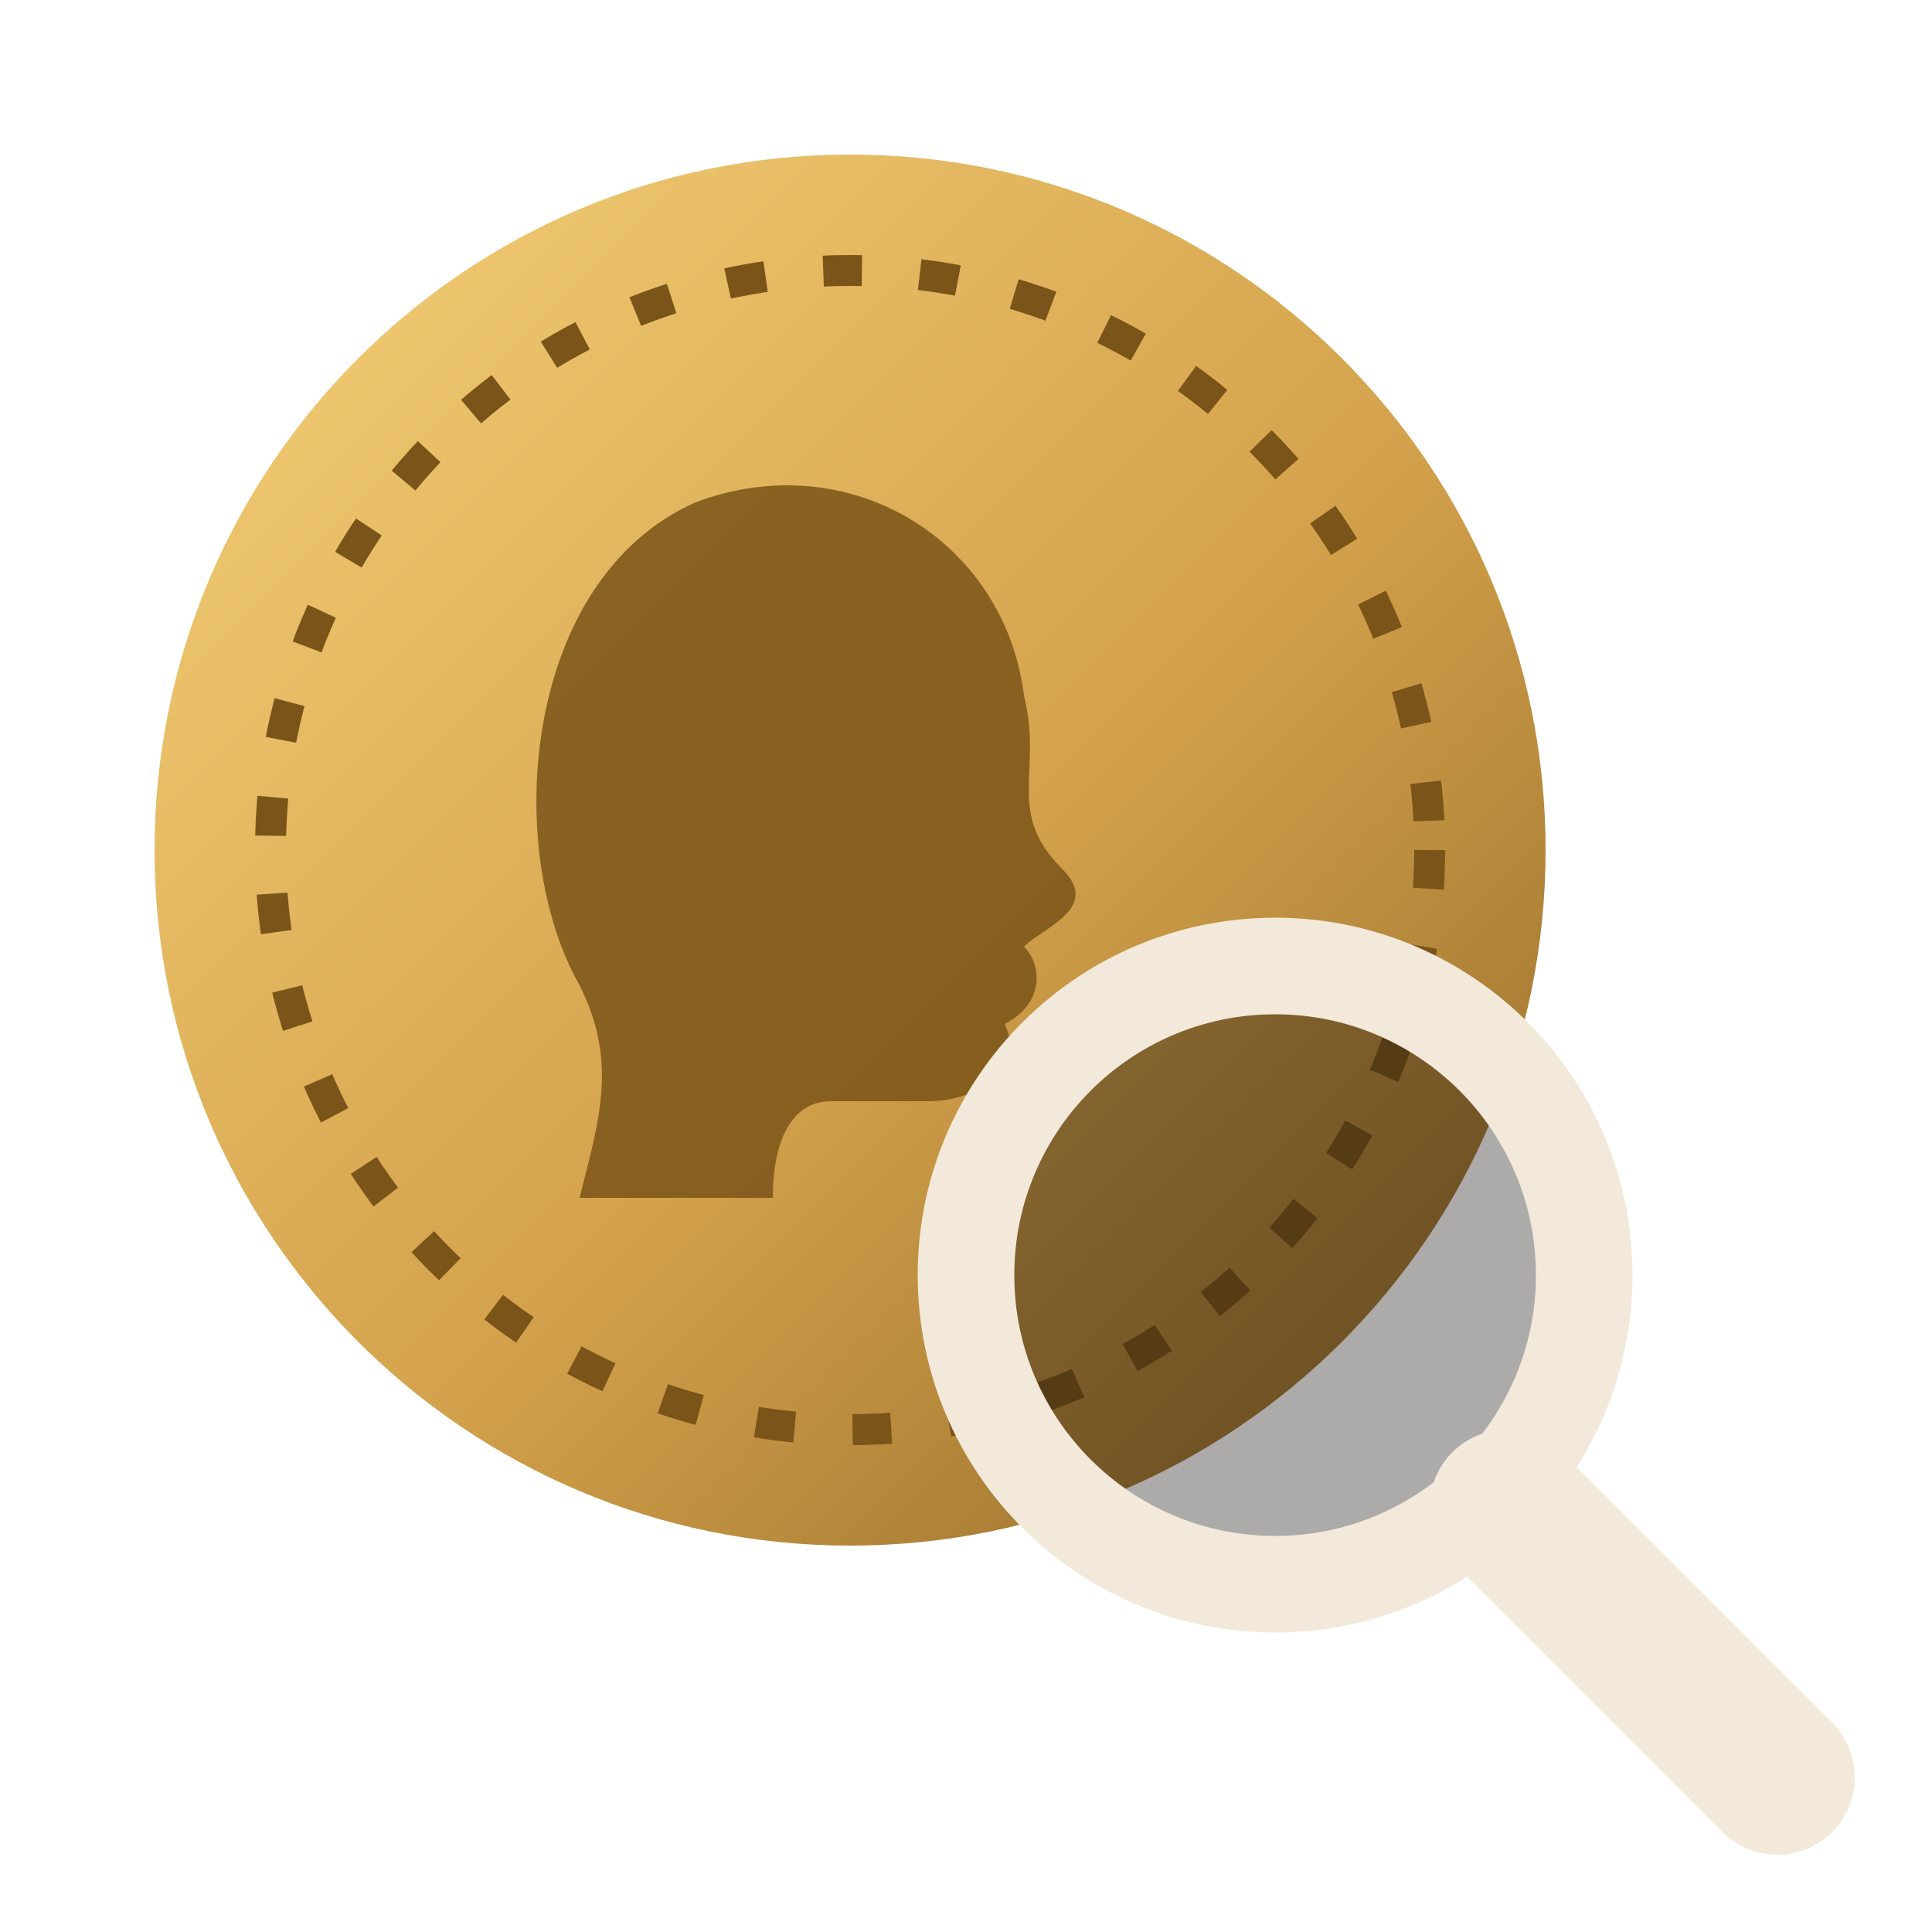
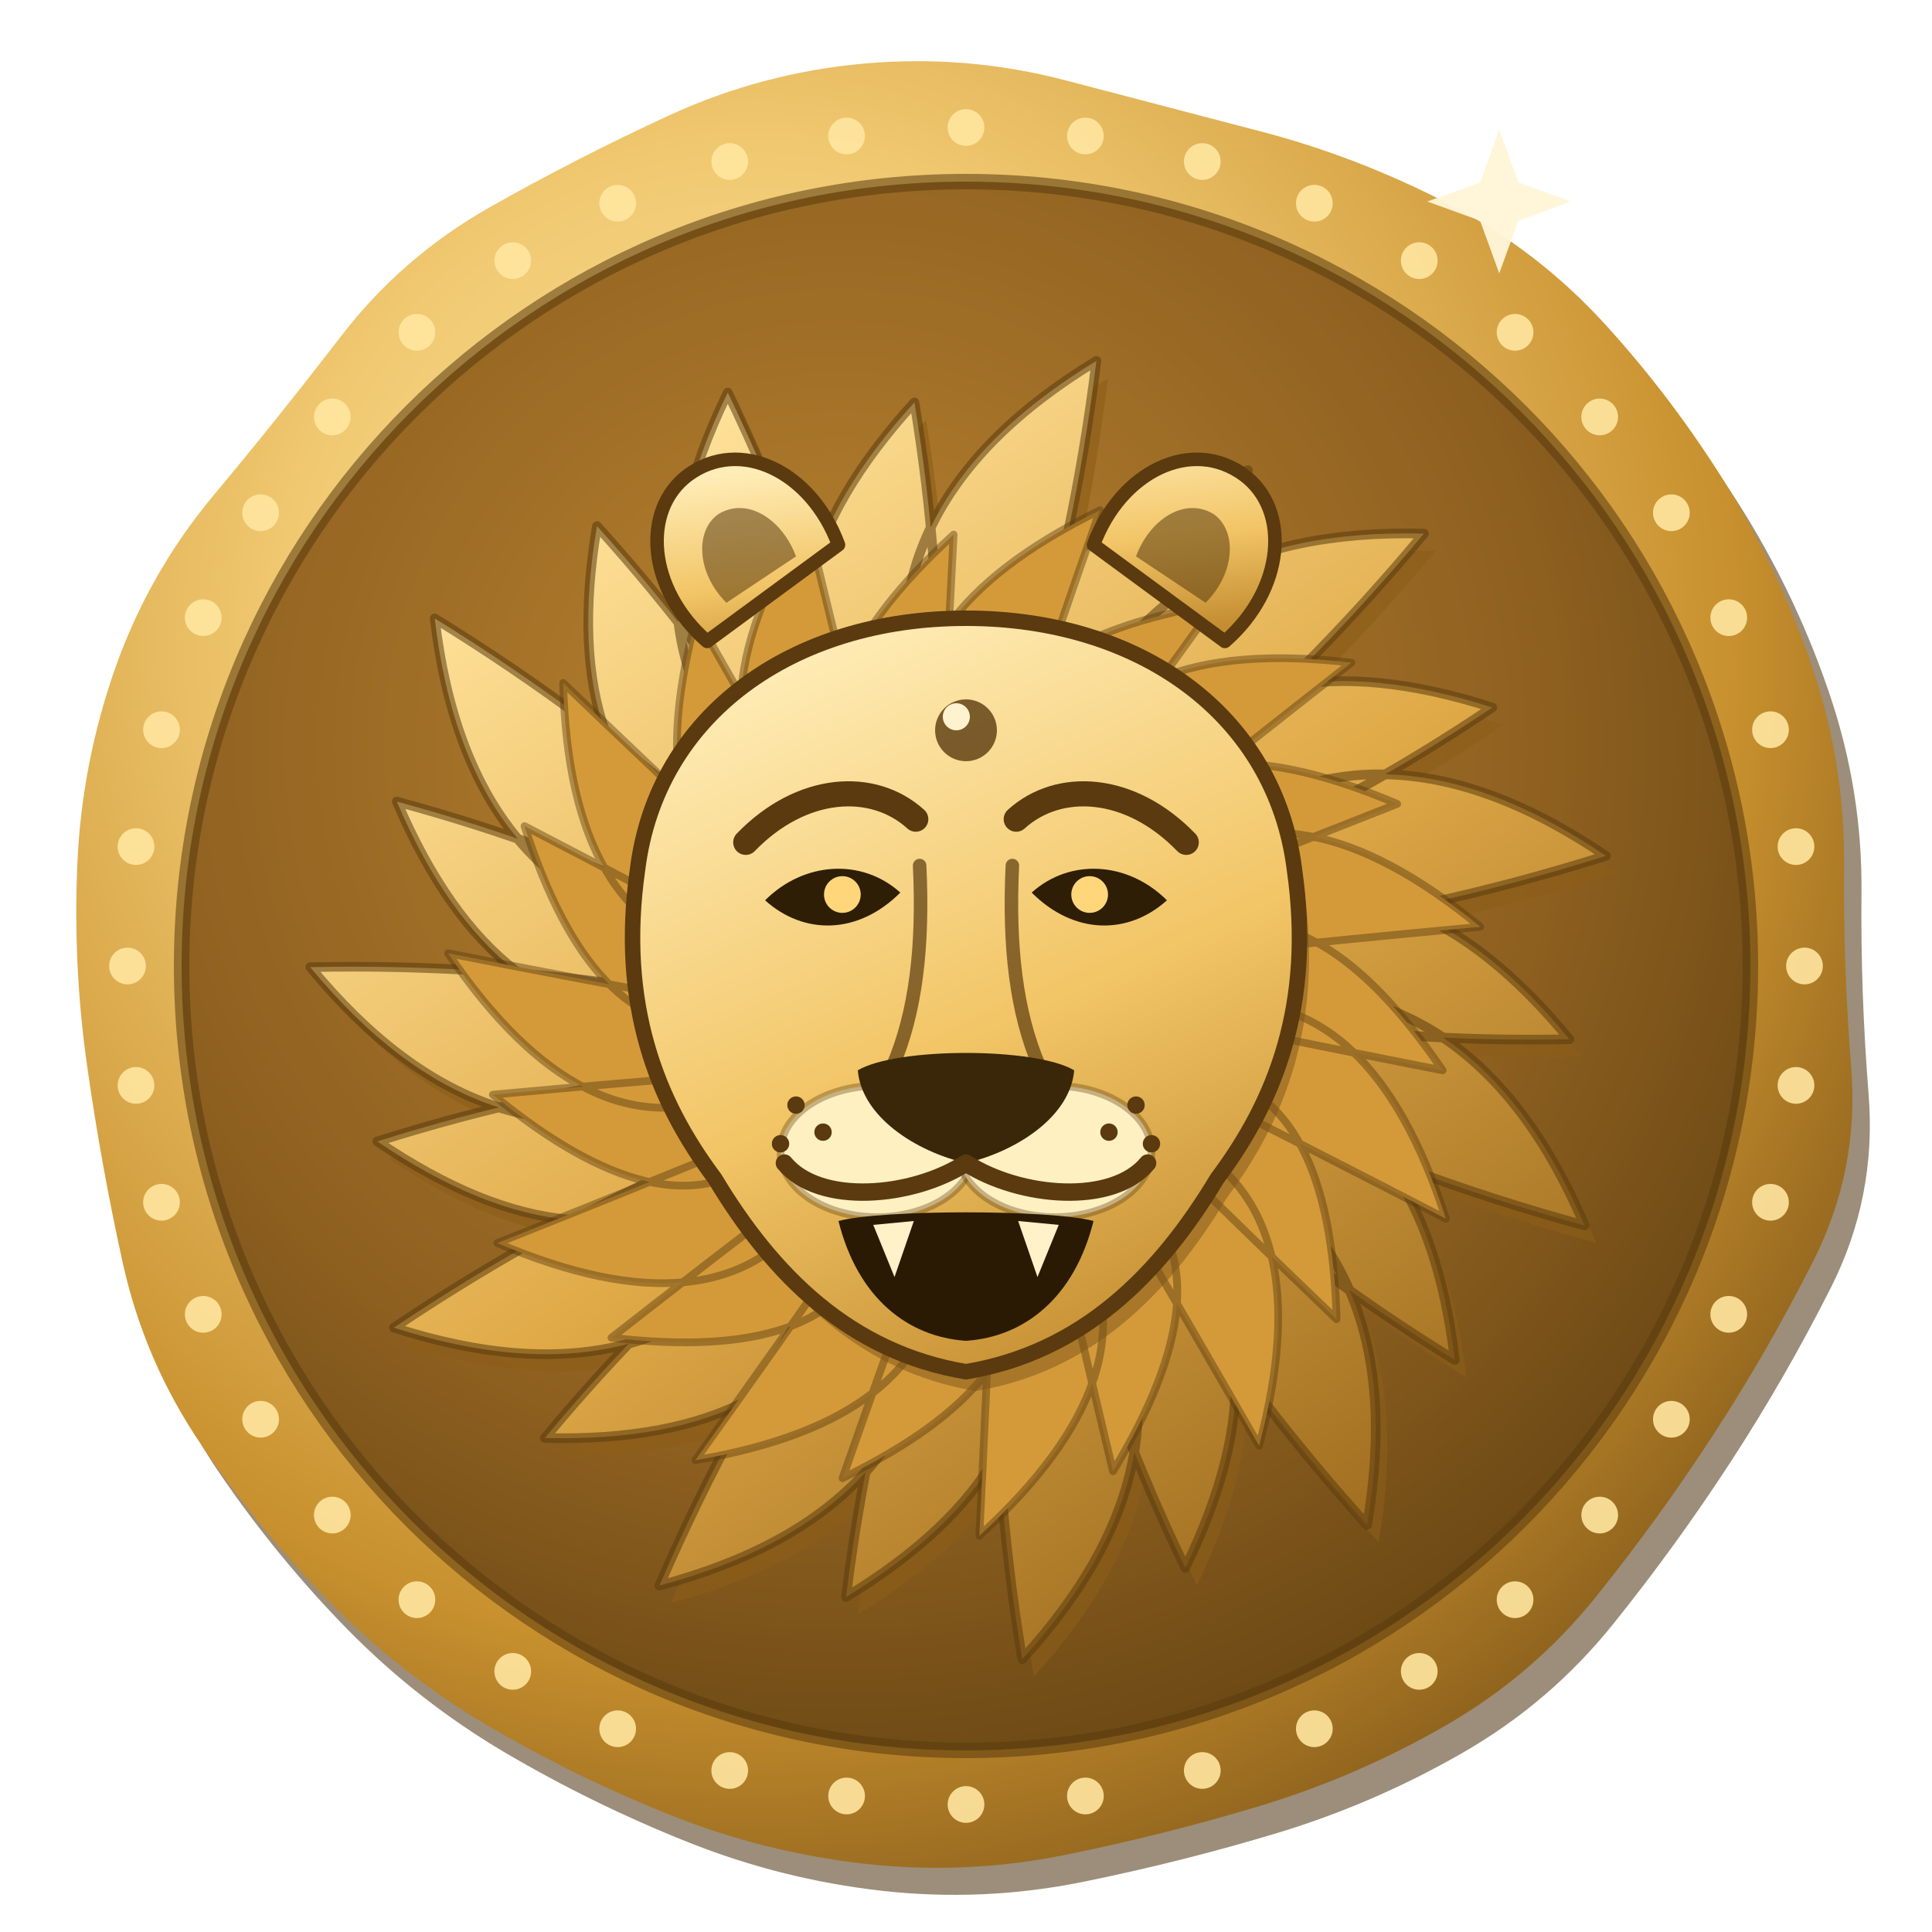
- <svg xmlns="http://www.w3.org/2000/svg" viewBox="0 0 100 100">
+ <svg xmlns="http://www.w3.org/2000/svg" viewBox="0 0 100 100" width="100" height="100">
  <defs>
-     <linearGradient id="coin" x1="0" y1="0" x2="1" y2="1">
-       <stop offset="0" stop-color="#F5D27A" />
-       <stop offset="0.55" stop-color="#D4A24C" />
-       <stop offset="1" stop-color="#8A6424" />
+     <radialGradient id="coin" cx="0.38" cy="0.32" r="0.78">
+       <stop offset="0" stop-color="#FFE7A6" />
+       <stop offset="0.35" stop-color="#F0C870" />
+       <stop offset="0.72" stop-color="#C8902E" />
+       <stop offset="1" stop-color="#7C5418" />
+     </radialGradient>
+     <radialGradient id="field" cx="0.42" cy="0.36" r="0.75">
+       <stop offset="0" stop-color="#B98330" />
+       <stop offset="0.6" stop-color="#8E6020" />
+       <stop offset="1" stop-color="#5E3F10" />
+     </radialGradient>
+     <linearGradient id="mane" x1="0.2" y1="0.1" x2="0.8" y2="0.95">
+       <stop offset="0" stop-color="#FFE29A" />
+       <stop offset="0.5" stop-color="#E0AA48" />
+       <stop offset="1" stop-color="#9C6A1E" />
+     </linearGradient>
+     <linearGradient id="face" x1="0.3" y1="0" x2="0.7" y2="1">
+       <stop offset="0" stop-color="#FFEDB8" />
+       <stop offset="0.55" stop-color="#F2C566" />
+       <stop offset="1" stop-color="#C38D30" />
    </linearGradient>
  </defs>
-   <circle cx="44" cy="44" r="36" fill="url(#coin)" />
-   <circle cx="44" cy="44" r="30" fill="none" stroke="#7A5418" stroke-width="1.6" stroke-dasharray="2 3" />
-   <path d="M36 26c8-3 16 2 17 10 1 4-1 6 2 9 2 2-1 3-2 4 1 1 1 3-1 4 1 2-1 4-4 4h-5c-2 0-3 2-3 5H30c1-4 2-7 0-11-4-7-3-21 6-25z" fill="#7A5418" opacity="0.85" />
-   <circle cx="66" cy="66" r="16" fill="#14100C" fill-opacity="0.35" stroke="#F3E9DA" stroke-width="5" />
-   <path d="M78 78l14 14" stroke="#F3E9DA" stroke-width="8" stroke-linecap="round" />
+   <path d="M95.82 55.27Q96.24 60.55 93.86 65.26Q91.48 69.97 88.67 74.28Q85.86 78.6 82.59 82.67Q79.31 86.75 74.76 89.35Q70.21 91.96 65.23 93.47Q60.26 94.97 55.13 96.01Q50 97.05 44.77 96.47Q39.53 95.88 34.66 93.93Q29.78 91.98 25.27 89.33Q20.75 86.67 17.08 82.93Q13.41 79.18 10.45 74.83Q7.48 70.48 6.35 65.35Q5.22 60.22 4.5 55.11Q3.78 50 4 44.77Q4.22 39.55 5.96 34.59Q7.71 29.64 11.06 25.63Q14.41 21.62 17.59 17.48Q20.76 13.33 25.31 10.75Q29.86 8.17 34.66 5.96Q39.45 3.76 44.73 3.29Q50 2.82 55.08 4.14Q60.16 5.47 65.17 6.78Q70.19 8.08 74.88 10.5Q79.57 12.92 83.13 16.84Q86.68 20.75 89.43 25.22Q92.18 29.69 93.84 34.65Q95.5 39.61 95.45 44.8Q95.4 50 95.82 55.27Z" fill="#4A320C" transform="translate(0.9 1.4)" opacity="0.55" />
+   <path d="M95.82 55.27Q96.24 60.55 93.86 65.26Q91.48 69.97 88.67 74.28Q85.86 78.6 82.59 82.67Q79.31 86.75 74.76 89.35Q70.21 91.96 65.23 93.47Q60.26 94.97 55.13 96.01Q50 97.05 44.77 96.47Q39.53 95.88 34.66 93.93Q29.78 91.98 25.27 89.33Q20.75 86.67 17.08 82.93Q13.41 79.18 10.45 74.83Q7.48 70.48 6.35 65.35Q5.22 60.22 4.5 55.11Q3.78 50 4 44.77Q4.22 39.55 5.96 34.59Q7.71 29.64 11.06 25.63Q14.41 21.62 17.59 17.48Q20.76 13.33 25.31 10.75Q29.86 8.17 34.66 5.96Q39.45 3.76 44.73 3.29Q50 2.82 55.08 4.14Q60.16 5.47 65.17 6.78Q70.19 8.08 74.88 10.5Q79.57 12.92 83.13 16.84Q86.68 20.75 89.43 25.22Q92.18 29.69 93.84 34.65Q95.5 39.61 95.45 44.8Q95.4 50 95.82 55.27Z" fill="url(#coin)" />
+   <circle cx="50" cy="50" r="40.6" fill="url(#field)" />
+   <circle cx="50" cy="50" r="40.6" fill="none" stroke="#5A3A0E" stroke-opacity="0.55" stroke-width="0.8" />
+   <g fill="#FFE6A0" fill-opacity="0.9">
+     <circle cx="93.4" cy="50" r="0.95" />
+     <circle cx="92.96" cy="56.18" r="0.95" />
+     <circle cx="91.64" cy="62.23" r="0.95" />
+     <circle cx="89.48" cy="68.03" r="0.95" />
+     <circle cx="86.51" cy="73.46" r="0.95" />
+     <circle cx="82.8" cy="78.42" r="0.95" />
+     <circle cx="78.42" cy="82.8" r="0.95" />
+     <circle cx="73.46" cy="86.51" r="0.95" />
+     <circle cx="68.03" cy="89.48" r="0.95" />
+     <circle cx="62.23" cy="91.64" r="0.95" />
+     <circle cx="56.18" cy="92.96" r="0.95" />
+     <circle cx="50" cy="93.4" r="0.95" />
+     <circle cx="43.82" cy="92.96" r="0.95" />
+     <circle cx="37.77" cy="91.64" r="0.95" />
+     <circle cx="31.97" cy="89.48" r="0.95" />
+     <circle cx="26.54" cy="86.51" r="0.95" />
+     <circle cx="21.58" cy="82.8" r="0.95" />
+     <circle cx="17.2" cy="78.42" r="0.95" />
+     <circle cx="13.49" cy="73.46" r="0.95" />
+     <circle cx="10.52" cy="68.03" r="0.95" />
+     <circle cx="8.36" cy="62.23" r="0.95" />
+     <circle cx="7.04" cy="56.18" r="0.95" />
+     <circle cx="6.6" cy="50" r="0.95" />
+     <circle cx="7.04" cy="43.82" r="0.95" />
+     <circle cx="8.36" cy="37.77" r="0.95" />
+     <circle cx="10.52" cy="31.97" r="0.95" />
+     <circle cx="13.49" cy="26.54" r="0.95" />
+     <circle cx="17.2" cy="21.58" r="0.95" />
+     <circle cx="21.58" cy="17.2" r="0.95" />
+     <circle cx="26.54" cy="13.49" r="0.95" />
+     <circle cx="31.97" cy="10.52" r="0.95" />
+     <circle cx="37.77" cy="8.36" r="0.95" />
+     <circle cx="43.82" cy="7.04" r="0.95" />
+     <circle cx="50" cy="6.6" r="0.95" />
+     <circle cx="56.18" cy="7.04" r="0.95" />
+     <circle cx="62.23" cy="8.36" r="0.95" />
+     <circle cx="68.03" cy="10.52" r="0.95" />
+     <circle cx="73.46" cy="13.49" r="0.95" />
+     <circle cx="78.42" cy="17.2" r="0.95" />
+     <circle cx="82.8" cy="21.58" r="0.95" />
+     <circle cx="86.51" cy="26.54" r="0.95" />
+     <circle cx="89.48" cy="31.97" r="0.95" />
+     <circle cx="91.64" cy="37.77" r="0.95" />
+     <circle cx="92.96" cy="43.82" r="0.95" />
+   </g>
+   <path d="M47.25 37.25Q44.66 26.02 56.75 18.68Q55.59 28.17 52.75 37.25ZM51.52 37.08Q52.02 27.69 64.6 24.34Q61.11 32.41 56.79 38.63ZM55.66 38.11Q59.55 27.26 73.7 27.62Q67.59 34.97 60.28 41.08ZM59.34 40.27Q64.85 32.64 77.24 36.62Q69.94 41.53 62.94 44.42ZM62.27 43.37Q71.41 36.35 83.12 44.3Q74 47.18 64.56 48.37ZM64.2 47.18Q72.96 43.74 81.23 53.79Q72.44 53.97 64.99 52.62ZM64.99 51.38Q76.47 50.41 82.02 63.43Q72.8 60.92 64.2 56.82ZM64.56 55.63Q73.78 57.46 75.3 70.39Q67.81 65.79 62.27 60.63ZM62.94 59.58Q73.13 64.98 70.76 78.93Q64.35 71.83 59.34 63.73ZM60.28 62.92Q67.05 69.45 61.35 81.15Q57.53 73.23 55.66 65.89ZM56.79 65.37Q62.44 75.42 52.91 85.88Q51.35 76.44 51.52 66.92ZM52.75 66.75Q54.91 75.9 43.79 82.66Q44.86 73.93 47.25 66.75ZM48.48 66.92Q47.8 78.43 34.13 82.07Q37.92 73.29 43.21 65.37ZM44.34 65.89Q41.21 74.76 28.2 74.43Q33.82 67.67 39.72 62.92ZM40.66 63.73Q33.86 73.05 20.39 68.72Q28.33 63.38 37.06 59.58ZM37.73 60.63Q30.3 66.4 19.53 59.08Q27.92 56.43 35.44 55.63ZM35.8 56.82Q25.05 60.98 16.06 50.06Q25.61 49.86 35.01 51.38ZM35.01 52.62Q25.65 53.46 20.54 41.49Q29.03 43.79 35.8 47.18ZM35.44 48.37Q24.15 46.06 22.5 32.01Q30.64 37.02 37.73 43.37ZM37.06 44.42Q28.72 40.06 30.9 27.23Q36.8 33.76 40.66 40.27ZM39.72 41.08Q31.46 33.03 37.67 20.32Q41.82 28.93 44.34 38.11ZM43.21 38.63Q38.55 30.45 47.33 20.83Q48.76 29.51 48.48 37.08Z" fill="#8C5E18" transform="translate(0.6 0.9)" opacity="0.6" />
+   <path d="M47.25 37.25Q44.66 26.02 56.75 18.68Q55.59 28.17 52.75 37.25ZM51.52 37.08Q52.02 27.69 64.6 24.34Q61.11 32.41 56.79 38.63ZM55.66 38.11Q59.55 27.26 73.7 27.62Q67.59 34.97 60.28 41.08ZM59.34 40.27Q64.85 32.64 77.24 36.62Q69.94 41.53 62.94 44.42ZM62.27 43.37Q71.41 36.35 83.12 44.3Q74 47.18 64.56 48.37ZM64.2 47.18Q72.96 43.74 81.23 53.79Q72.44 53.97 64.99 52.62ZM64.99 51.38Q76.47 50.41 82.02 63.43Q72.8 60.92 64.2 56.82ZM64.56 55.63Q73.78 57.46 75.3 70.39Q67.81 65.79 62.27 60.63ZM62.94 59.58Q73.13 64.98 70.76 78.93Q64.35 71.83 59.34 63.73ZM60.28 62.92Q67.05 69.45 61.35 81.15Q57.53 73.23 55.66 65.89ZM56.79 65.37Q62.44 75.42 52.91 85.88Q51.35 76.44 51.52 66.92ZM52.75 66.75Q54.91 75.9 43.79 82.66Q44.86 73.93 47.25 66.75ZM48.48 66.92Q47.8 78.43 34.13 82.07Q37.92 73.29 43.21 65.37ZM44.34 65.89Q41.21 74.76 28.2 74.43Q33.82 67.67 39.72 62.92ZM40.66 63.73Q33.86 73.05 20.39 68.72Q28.33 63.38 37.06 59.58ZM37.73 60.63Q30.3 66.4 19.53 59.08Q27.92 56.43 35.44 55.63ZM35.8 56.82Q25.05 60.98 16.06 50.06Q25.61 49.86 35.01 51.38ZM35.01 52.62Q25.65 53.46 20.54 41.49Q29.03 43.79 35.8 47.18ZM35.44 48.37Q24.15 46.06 22.5 32.01Q30.64 37.02 37.73 43.37ZM37.06 44.42Q28.72 40.06 30.9 27.23Q36.8 33.76 40.66 40.27ZM39.72 41.08Q31.46 33.03 37.67 20.32Q41.82 28.93 44.34 38.11ZM43.21 38.63Q38.55 30.45 47.33 20.83Q48.76 29.51 48.48 37.08Z" fill="url(#mane)" stroke="#5A3A0E" stroke-opacity="0.55" stroke-width="0.5" stroke-linejoin="round" />
+   <path d="M47.62 39.72Q45.76 31.87 56.94 26.41Q54.44 33.57 52.38 39.72ZM51.32 39.57Q51.6 33.19 62.89 31.27Q58.82 36.94 55.89 40.91ZM54.91 40.46Q57.59 32.85 69.95 34.3Q63.97 38.98 58.91 43.04ZM58.1 42.33Q61.79 37.12 72.32 41.61Q65.83 44.18 61.22 45.93ZM60.64 45.02Q67 40.07 76.62 47.97Q69.06 48.67 62.61 49.36ZM62.31 48.32Q68.23 45.94 74.67 55.4Q67.82 54.06 62.99 53.04ZM62.99 51.96Q71.02 51.24 74.84 63.08Q68.1 59.59 62.31 56.68ZM62.61 55.64Q68.88 56.84 69.18 68.28Q64.14 63.45 60.64 59.98ZM61.22 59.07Q68.37 62.81 65.17 74.83Q61.4 68.25 58.1 62.67ZM58.91 61.96Q63.54 66.36 57.61 76.15Q55.98 69.36 54.91 64.54ZM55.89 64.09Q59.88 71.1 50.69 79.49Q51.07 71.91 51.32 65.43ZM52.38 65.28Q53.9 71.48 43.61 76.51Q45.92 69.91 47.62 65.28ZM48.68 65.43Q48.26 73.49 35.99 75.58Q40.41 69.41 44.11 64.09ZM45.09 64.54Q43.02 70.57 31.65 69.24Q37.15 64.94 41.09 61.96ZM41.9 62.67Q37.19 69.21 25.74 64.34Q32.79 61.54 38.78 59.07ZM39.36 59.98Q34.36 63.93 25.51 56.66Q32.46 56.02 37.39 55.64ZM37.69 56.68Q30.18 59.63 23.19 49.34Q30.63 50.8 37.01 51.96ZM37.01 53.04Q30.66 53.66 27.15 42.76Q33.35 45.98 37.69 48.32ZM37.39 49.36Q29.47 47.79 29.15 35.35Q34.63 40.6 39.36 45.02ZM38.78 45.93Q33.1 43.02 36.04 31.95Q39.51 38.01 41.9 42.33ZM41.09 43.04Q35.28 37.44 41.73 26.8Q43.5 34.18 45.09 40.46ZM44.11 40.91Q40.91 35.39 49.36 27.67Q49.01 34.64 48.68 39.57Z" fill="#D49A3A" stroke="#5A3A0E" stroke-opacity="0.45" stroke-width="0.4" stroke-linejoin="round" />
+   <path d="M36.6 33.2C33.5 30.5 33.2 26.4 35.6 24.6C38.3 22.6 42 24.4 43.4 28.2ZM63.4 33.2C66.5 30.5 66.8 26.4 64.4 24.6C61.7 22.6 58 24.4 56.6 28.2Z" fill="url(#face)" stroke="#5A3A0E" stroke-width="0.7" stroke-linejoin="round" />
+   <path d="M37.6 31.2C36 29.6 36 27.4 37.2 26.6C38.7 25.7 40.5 26.9 41.2 28.8ZM62.4 31.2C64 29.6 64 27.4 62.8 26.6C61.3 25.7 59.5 26.9 58.8 28.8Z" fill="#5A3A0E" opacity="0.55" />
+   <path d="M50 32C59 32 66 37 67 45C68 52 66 57 63 61C60 66 56 70 50 71C44 70 40 66 37 61C34 57 32 52 33 45C34 37 41 32 50 32Z" fill="#7C5418" transform="translate(0.5 1)" opacity="0.5" />
+   <path d="M50 32C59 32 66 37 67 45C68 52 66 57 63 61C60 66 56 70 50 71C44 70 40 66 37 61C34 57 32 52 33 45C34 37 41 32 50 32Z" fill="url(#face)" stroke="#5A3A0E" stroke-width="0.8" stroke-linejoin="round" />
+   <g fill="#5A3A0E" opacity="0.8">
+     <circle cx="50" cy="37.8" r="1.6" />
+   </g>
+   <circle cx="49.5" cy="37.1" r="0.7" fill="#FFF3CF" />
+   <ellipse cx="45.4" cy="59.6" rx="5" ry="3.4" fill="#FFF0C2" stroke="#5A3A0E" stroke-opacity="0.35" stroke-width="0.4" />
+   <ellipse cx="54.6" cy="59.6" rx="5" ry="3.4" fill="#FFF0C2" stroke="#5A3A0E" stroke-opacity="0.35" stroke-width="0.4" />
+   <path d="M38.6 43.6C41.5 40.6 45.2 40.4 47.4 42.4M61.4 43.6C58.5 40.6 54.8 40.4 52.6 42.4" fill="none" stroke="#5A3A0E" stroke-width="1.3" stroke-linecap="round" />
+   <path d="M39.6 46.6C41.6 44.6 44.6 44.4 46.6 46.2C44.4 48.4 41.6 48.4 39.6 46.6ZM60.4 46.6C58.4 44.6 55.4 44.4 53.4 46.2C55.6 48.4 58.4 48.4 60.4 46.6Z" fill="#2E1E06" />
+   <g fill="#FFD77A">
+     <circle cx="43.6" cy="46.3" r="0.95" />
+     <circle cx="56.4" cy="46.3" r="0.95" />
+   </g>
+   <path d="M47.6 44.8C47.8 49 47.4 52.4 46.2 55.2M52.4 44.8C52.2 49 52.6 52.4 53.8 55.2" fill="none" stroke="#5A3A0E" stroke-opacity="0.7" stroke-width="0.7" stroke-linecap="round" />
+   <path d="M44.4 55.4C46.4 54.2 53.6 54.2 55.6 55.4C55.4 57.8 52.6 59.6 50 60.2C47.4 59.6 44.6 57.8 44.4 55.4Z" fill="#3A2608" />
+   <path d="M50 60.2C47.2 62 42.4 62.4 40.6 60.2M50 60.2C52.8 62 57.6 62.4 59.4 60.2" fill="none" stroke="#5A3A0E" stroke-width="0.9" stroke-linecap="round" />
+   <path d="M43.4 63.2C45.6 62.6 54.4 62.6 56.6 63.2C55.6 67.2 53 69.2 50 69.4C47 69.2 44.4 67.2 43.4 63.2Z" fill="#2A1A04" />
+   <path d="M45.2 63.4L46.3 66.1L47.3 63.2ZM54.8 63.4L53.7 66.1L52.7 63.2Z" fill="#FFF1C8" />
+   <g fill="#5A3A0E">
+     <circle cx="42.6" cy="58.6" r="0.45" />
+     <circle cx="41.2" cy="57.2" r="0.45" />
+     <circle cx="40.4" cy="59.2" r="0.45" />
+     <circle cx="57.4" cy="58.6" r="0.45" />
+     <circle cx="58.8" cy="57.2" r="0.45" />
+     <circle cx="59.6" cy="59.2" r="0.45" />
+   </g>
+   <path d="M50 20.5l1.6 4.4 4.4 1.6-4.4 1.6-1.6 4.4-1.6-4.4-4.4-1.6 4.4-1.6z" fill="#FFF6D8" transform="translate(28 -6) scale(0.62) translate(30 0)" opacity="0.95" />
</svg>
